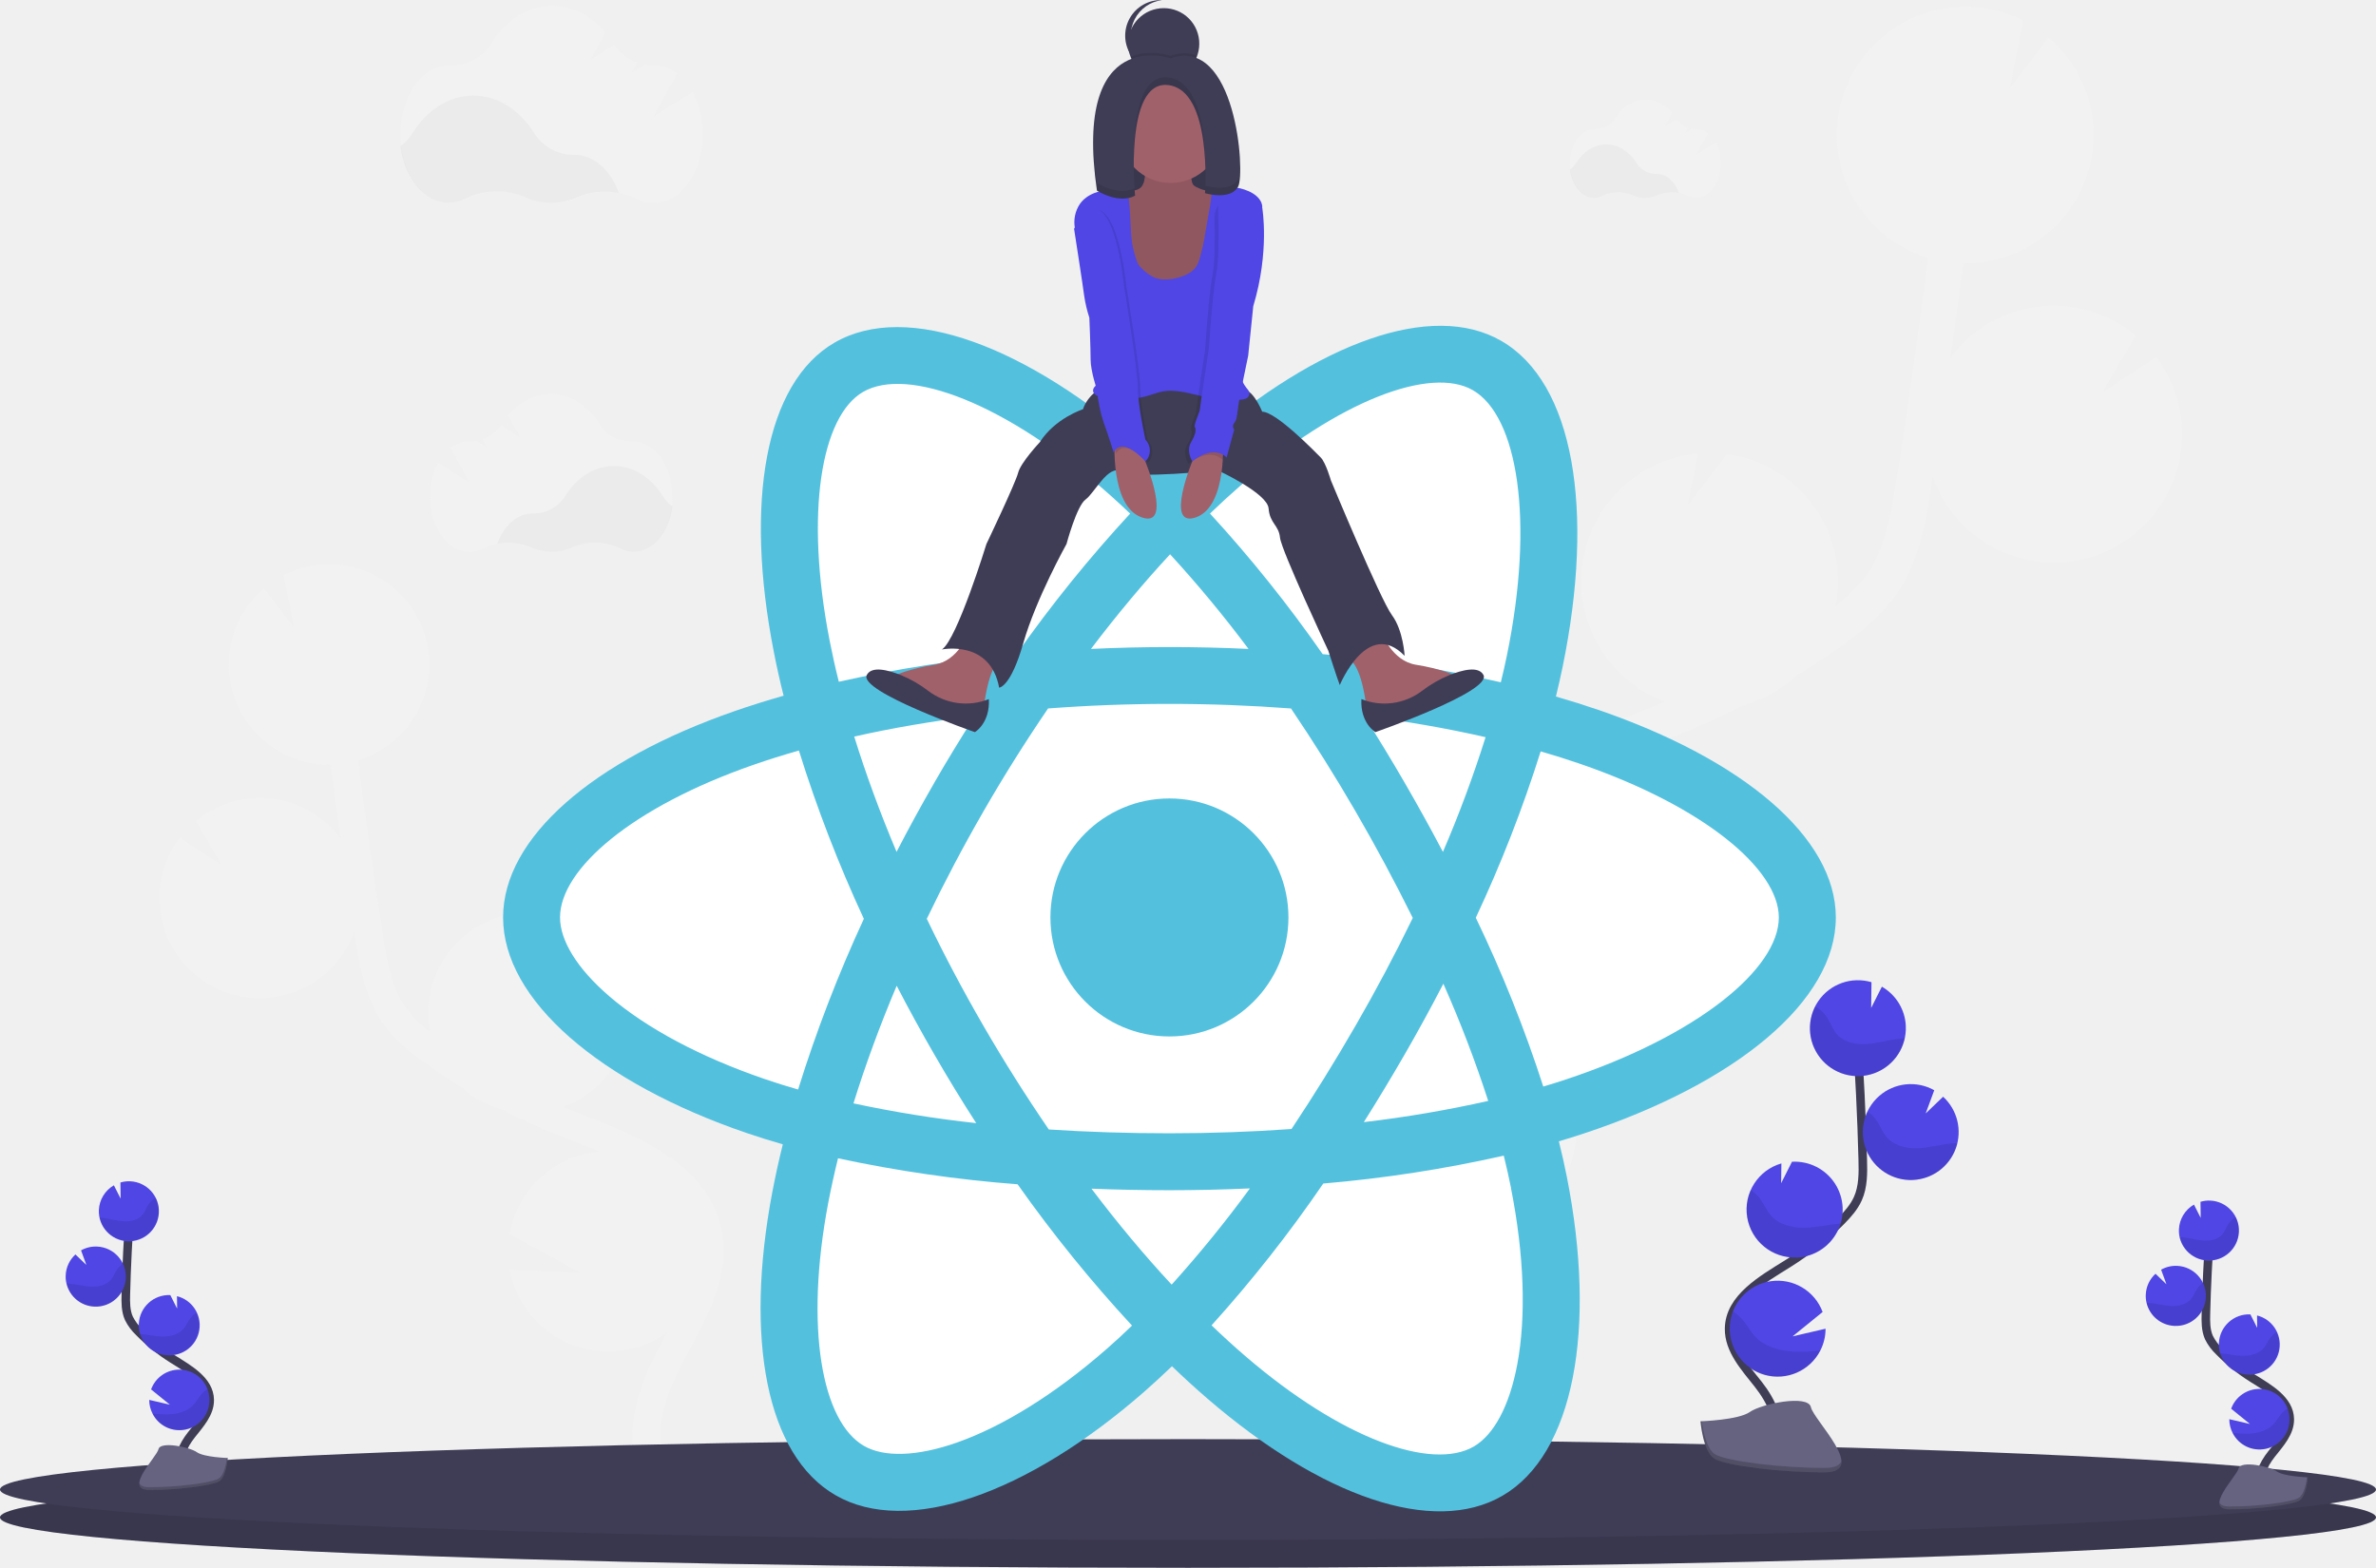
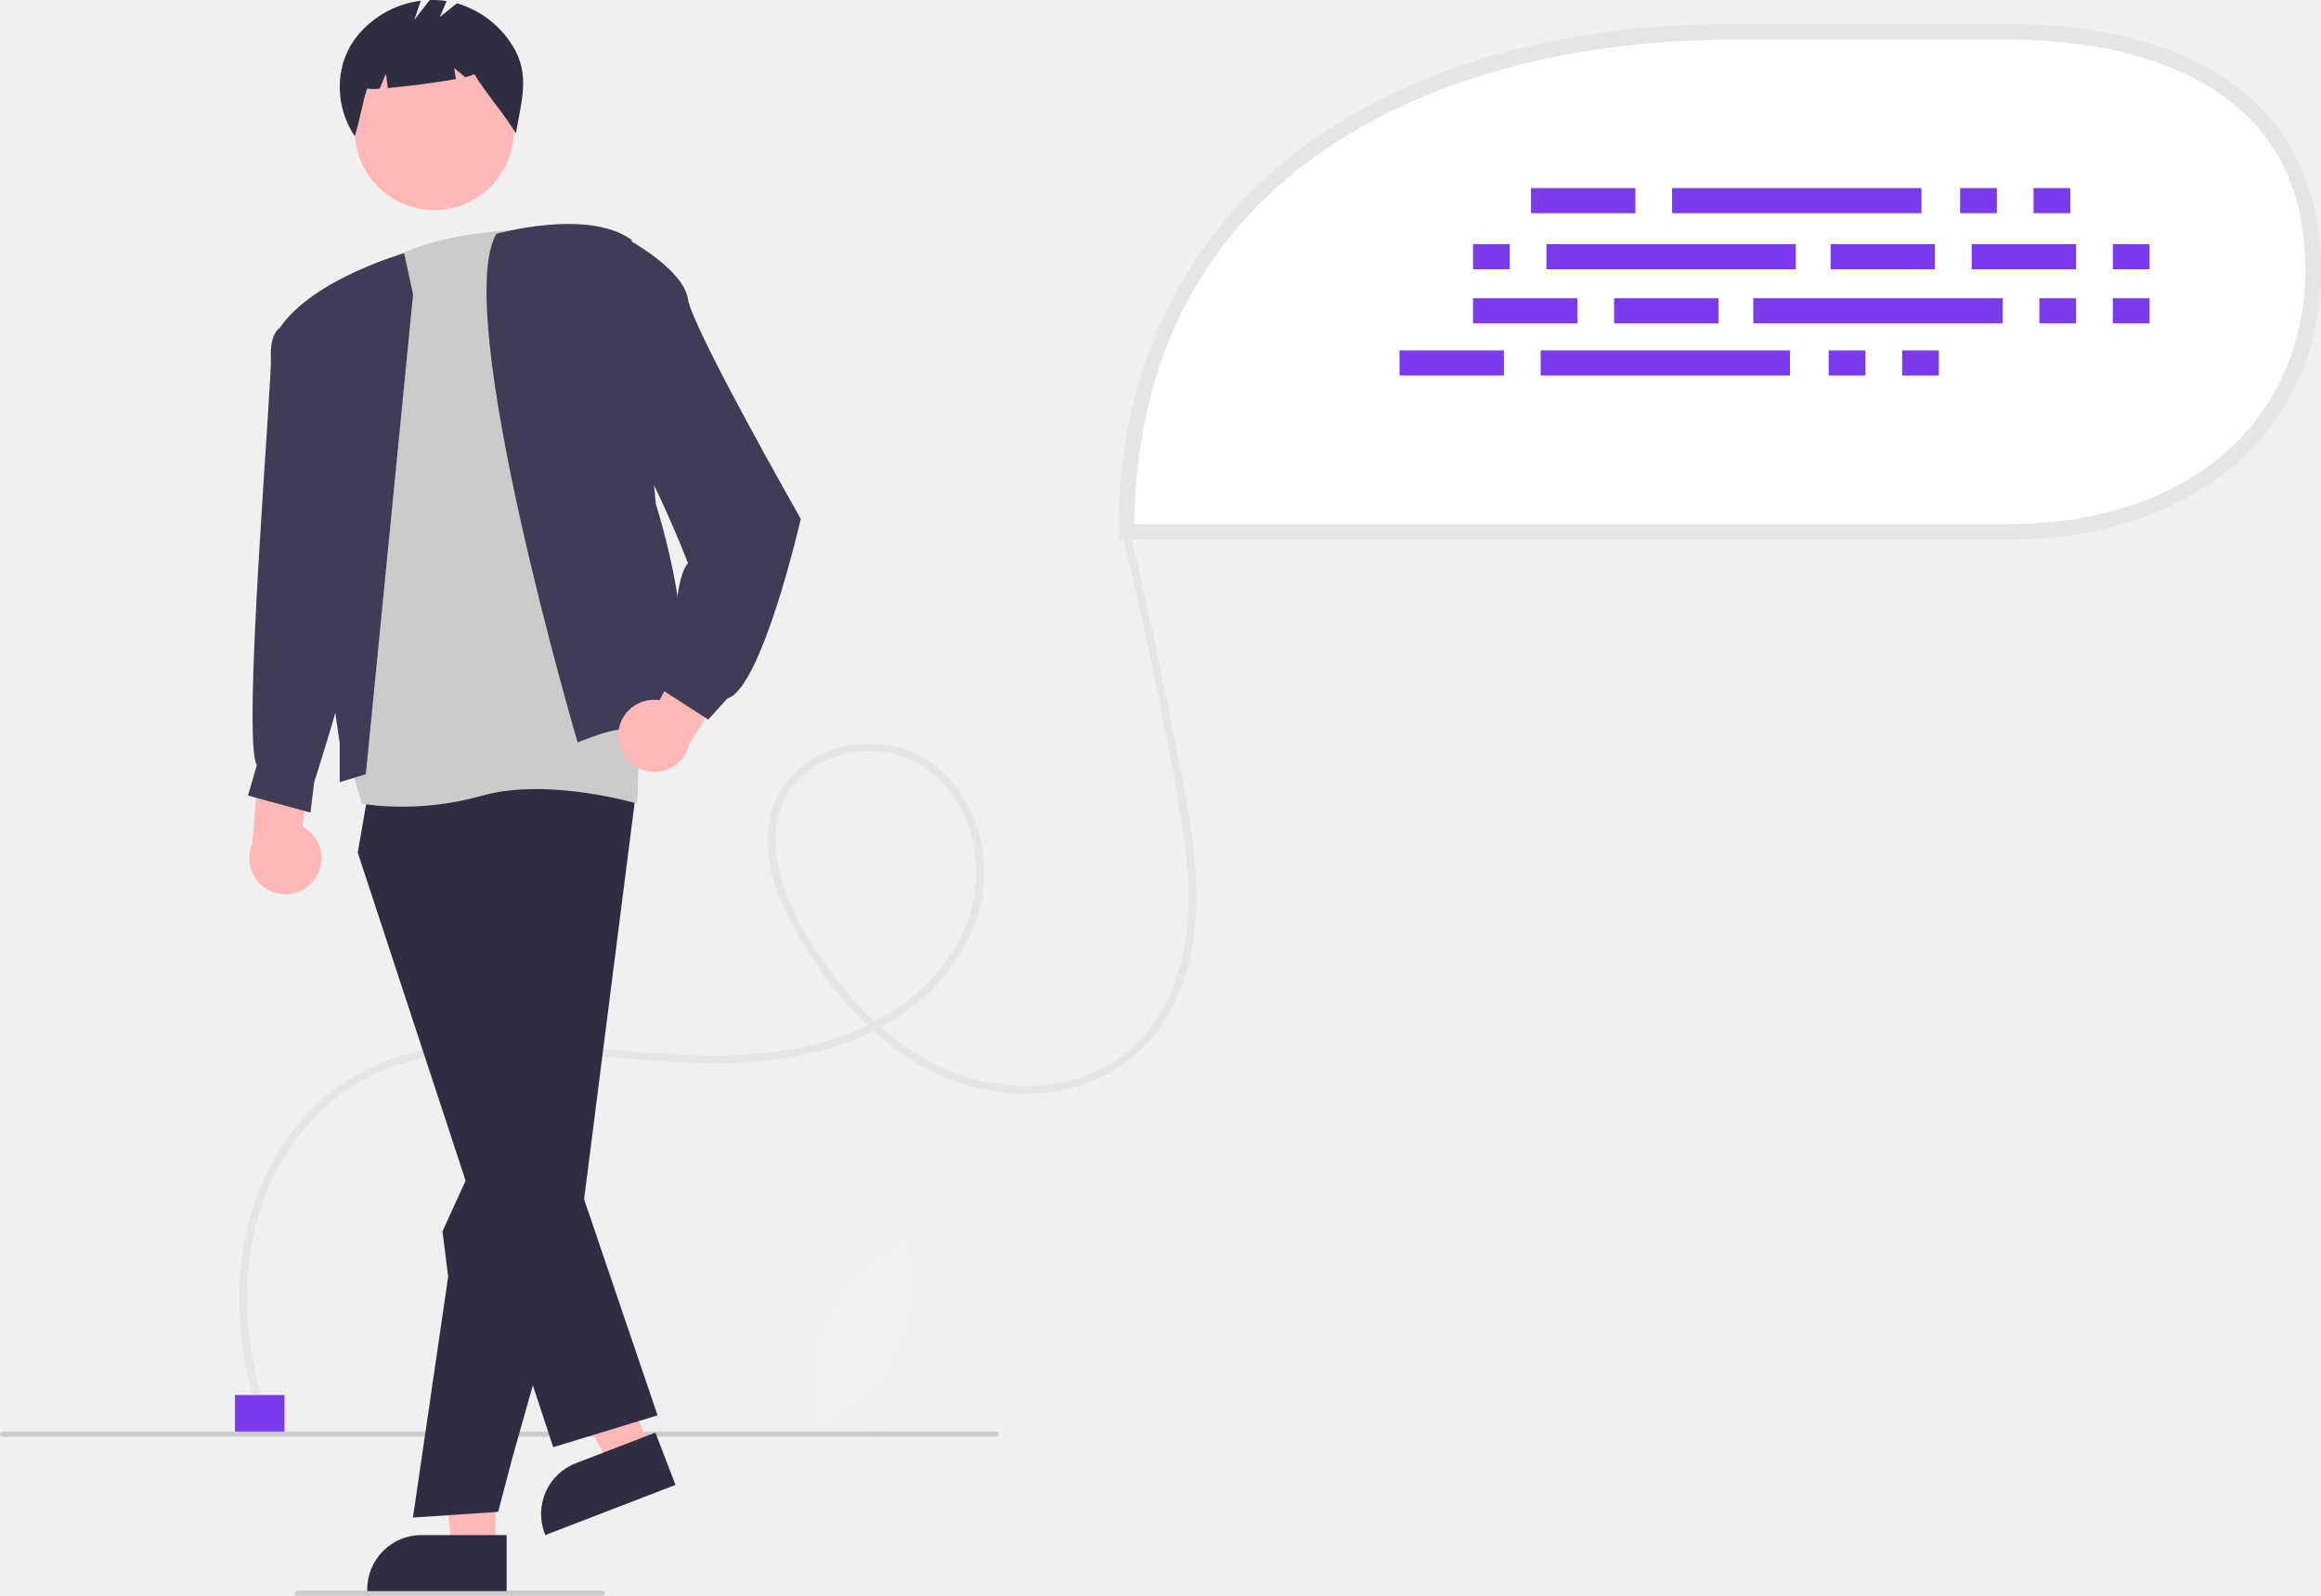
- <svg xmlns="http://www.w3.org/2000/svg" id="a75d69e6-d07c-4db3-9c83-72b2470e5561" data-name="Layer 1" width="1108" height="731.18" viewBox="0 0 1108 731.18">
-   <path d="M813.68,415.2l6.89-2.7c.66-.26,1.31-.54,2-.81a59.85,59.85,0,0,1,15.28-115.77l-4.8,24.2,18.22-23.92.16,0a59.87,59.87,0,0,1,51.16,67.45c-.15,1.13-.39,2.23-.6,3.34,5.61-4.43,10.87-9.32,14.81-15,8-11.54,10.71-25.76,13.47-43.17,5.47-34.48,10.4-69.34,14.84-104.18a59.83,59.83,0,0,1-42-65.36c.25-1.82.6-3.59,1-5.34.1-.44.2-.88.31-1.31.43-1.69.91-3.35,1.47-5,.09-.27.21-.52.3-.78.5-1.37,1-2.72,1.65-4,.22-.5.44-1,.67-1.47.69-1.43,1.42-2.83,2.22-4.19.27-.45.56-.88.83-1.33.62-1,1.27-2,1.94-2.93.36-.5.71-1,1.08-1.49l.27-.39,0,0a59.81,59.81,0,0,1,74.64-17l-6.24,31.49,18-23.64a59.5,59.5,0,0,1,16.32,68.62h.07c-.17.4-.38.78-.55,1.18-.33.74-.67,1.47-1,2.2-.46.93-1,1.84-1.45,2.74-.38.68-.75,1.36-1.16,2-.59,1-1.23,1.9-1.87,2.83-.38.54-.73,1.1-1.12,1.63-1,1.39-2.12,2.72-3.26,4-.4.45-.83.86-1.25,1.3-.81.86-1.62,1.71-2.48,2.52-.53.5-1.09,1-1.64,1.46-.79.7-1.6,1.38-2.43,2-.59.47-1.19.92-1.79,1.36-.87.63-1.75,1.22-2.64,1.81-.6.39-1.2.78-1.81,1.15-1,.61-2.05,1.17-3.1,1.72-.53.27-1,.57-1.59.83-1.58.77-3.2,1.48-4.85,2.11-.31.12-.64.21-.95.32-1.38.5-2.77,1-4.18,1.35-.61.17-1.23.31-1.85.46-1.15.28-2.31.54-3.48.76q-1,.18-2.07.33c-1.15.17-2.31.3-3.48.4-.69.06-1.37.12-2.07.16-1.26.06-2.53.07-3.8.06a2.08,2.08,0,0,0-.25,0q-2.82,22-5.92,44A59.82,59.82,0,0,1,1042,240.88l-15.68,26.58,25.21-16.59a59.68,59.68,0,0,1,11.5,44.16,58.76,58.76,0,0,1-4.5,15.94,59.83,59.83,0,0,1-111.19-4c-.23,1.48-.45,3-.68,4.46-2.44,15.35-5.47,34.46-16.23,50-7.29,10.56-17.33,18.36-27.09,25.22q-9.52,6.7-19.48,12.77a59.85,59.85,0,0,1-24.53,13.74q-16,8.19-32.69,14.81l-6.95,2.72c-6.25,2.44-12.65,4.94-19,7.6,1,.09,2,.17,3,.3a59.9,59.9,0,0,1,50.86,49.05l-42.31,23.11,42.18-1.89A59.16,59.16,0,0,1,843,534.54a59.87,59.87,0,0,1-82.7,11.74l2.1,3.91c1.4,2.58,2.78,5.15,4.12,7.7,18.33,34.74,19.66,64.74,3.75,84.49l-13-10.45c15.49-19.22,3.2-49.77-5.5-66.27-1.32-2.5-2.68-5-4-7.56C736,536.27,722.65,511.53,728,485.2,736,445.5,779.05,428.7,813.68,415.2Z" transform="translate(-46 -84.41)" fill="#f2f2f2" />
-   <path d="M315.6,603.42l-5.38-2.11c-.52-.2-1-.43-1.54-.63a46.75,46.75,0,0,0-11.94-90.42l3.75,18.9-14.22-18.68h-.13a46.76,46.76,0,0,0-40,52.68c.12.89.31,1.74.47,2.61a55.84,55.84,0,0,1-11.56-11.73c-6.23-9-8.37-20.12-10.53-33.71C220.29,493.4,216.45,466.18,213,439a46.72,46.72,0,0,0,32.77-51.05c-.2-1.42-.47-2.8-.79-4.17l-.24-1c-.34-1.32-.71-2.62-1.15-3.88-.07-.21-.16-.41-.24-.61-.39-1.07-.82-2.12-1.28-3.15-.18-.38-.35-.77-.53-1.15-.54-1.11-1.11-2.2-1.73-3.26-.21-.36-.44-.7-.65-1-.49-.78-1-1.55-1.52-2.29-.28-.39-.55-.79-.84-1.17l-.21-.3h0a46.76,46.76,0,0,0-58.29-13.32l4.88,24.6-14.07-18.46a46.48,46.48,0,0,0-12.75,53.59h-.05c.13.31.29.61.43.92.26.58.52,1.15.8,1.72q.54,1.08,1.14,2.13c.29.54.58,1.07.9,1.59.46.75,1,1.48,1.46,2.21.3.42.57.86.88,1.27.8,1.08,1.65,2.12,2.54,3.13.31.35.65.67,1,1,.63.67,1.27,1.33,1.94,2,.41.4.85.77,1.28,1.14q.93.83,1.89,1.59c.46.36.93.71,1.4,1.06.68.49,1.37,1,2.06,1.41.47.31.94.61,1.42.9.79.48,1.6.91,2.42,1.34.42.22.82.45,1.24.66,1.24.6,2.5,1.15,3.79,1.64.24.1.5.16.74.25,1.07.39,2.16.75,3.27,1.06.47.13,1,.24,1.44.35.9.22,1.8.43,2.72.6l1.61.26c.9.13,1.81.23,2.72.31.54.05,1.07.09,1.62.12,1,.05,2,.06,3,.05h.19q2.2,17.22,4.62,34.41a46.71,46.71,0,0,0-67.48-8.14L149.49,488l-19.68-12.95a46.57,46.57,0,0,0-9,34.49A45.8,45.8,0,0,0,124.34,522a46.73,46.73,0,0,0,86.84-3.12c.18,1.15.35,2.32.53,3.48,1.9,12,4.27,26.92,12.67,39.08,5.7,8.24,13.54,14.33,21.16,19.69q7.44,5.24,15.21,10a46.88,46.88,0,0,0,19.16,10.74c8.32,4.26,16.84,8.14,25.54,11.56l5.42,2.13c4.88,1.9,9.88,3.85,14.81,5.93-.78.07-1.57.13-2.36.24A46.77,46.77,0,0,0,283.6,660l33,18-32.94-1.47a46.78,46.78,0,0,0,73.57,29.2c-.55,1-1.09,2-1.64,3.05-1.09,2-2.17,4-3.22,6-14.31,27.13-15.35,50.57-2.92,66l10.13-8.16c-12.1-15-2.5-38.87,4.3-51.76,1-1.95,2.09-3.92,3.16-5.9,9.19-17,19.61-36.37,15.46-56.94C376.29,627.08,342.64,614,315.6,603.42Z" transform="translate(-46 -84.41)" fill="#f2f2f2" />
-   <ellipse cx="554" cy="707.68" rx="554" ry="23.5" fill="#3f3d56" />
-   <ellipse cx="554" cy="707.68" rx="554" ry="23.5" opacity="0.1" />
-   <ellipse cx="554" cy="694.68" rx="554" ry="23.5" fill="#3f3d56" />
-   <path d="M131,770.73c-3-5.51.4-12.26,4.28-17.18s8.61-10,8.51-16.29c-.14-9-9.7-14.31-17.33-19.08a84.78,84.78,0,0,1-15.56-12.51,23,23,0,0,1-4.78-6.4c-1.58-3.52-1.53-7.52-1.43-11.38q.5-19.26,1.9-38.48" transform="translate(-46 -84.41)" fill="none" stroke="#3f3d56" stroke-miterlimit="10" stroke-width="4" />
-   <path d="M92.11,648.7a14,14,0,0,1,7-11.49l3.14,6.21-.09-7.52a13.86,13.86,0,0,1,4.62-.56A14,14,0,1,1,92.11,648.7Z" transform="translate(-46 -84.41)" fill="#4f46e5" />
-   <path d="M117.14,743.7a14,14,0,0,0,26.5-5.76,13.82,13.82,0,0,0-.91-5.69,14,14,0,0,0-26.27.15l8.77,7.13-9.64-2.24A13.89,13.89,0,0,0,117.14,743.7Z" transform="translate(-46 -84.41)" fill="#4f46e5" />
-   <path d="M124.07,716.45a14,14,0,0,0,4.46-27.54l.07,5.79-3.18-6.29h0a14,14,0,0,0-1.31,28.05Z" transform="translate(-46 -84.41)" fill="#4f46e5" />
-   <path d="M90,693.78a14,14,0,0,0,1.32-28,13.88,13.88,0,0,0-7.52,1.78l2.48,6.8-5.11-4.9a14,14,0,0,0-4.53,9.69A13.33,13.33,0,0,0,77,683,14,14,0,0,0,90,693.78Z" transform="translate(-46 -84.41)" fill="#4f46e5" />
-   <path d="M94,652.44c3.24.36,6.39,1.37,9.64,1.57s6.82-.58,8.88-3.1c1.11-1.37,1.66-3.09,2.59-4.57a10.08,10.08,0,0,1,3.54-3.33,14,14,0,1,1-26.24,9.32C92.94,652.35,93.47,652.39,94,652.44Z" transform="translate(-46 -84.41)" opacity="0.1" />
-   <path d="M90,693.78a14,14,0,0,0,13.35-20,10.4,10.4,0,0,0-2.82,2.83c-1,1.51-1.61,3.25-2.78,4.64-2.19,2.57-5.92,3.41-9.31,3.25s-6.66-1.11-10-1.42c-.47,0-.94-.08-1.41-.09A14,14,0,0,0,90,693.78Z" transform="translate(-46 -84.41)" opacity="0.1" />
-   <path d="M124.07,716.45a14,14,0,0,0,13.47-19.76,11.36,11.36,0,0,0-3,2.85c-1.09,1.54-1.77,3.31-3,4.73-2.36,2.64-6.34,3.57-9.93,3.48s-6.82-.93-10.28-1.19A14,14,0,0,0,124.07,716.45Z" transform="translate(-46 -84.41)" opacity="0.1" />
-   <path d="M117.14,743.7a14,14,0,0,0,26.5-5.76,13.82,13.82,0,0,0-.91-5.69,14,14,0,0,0-3.08,2.74c-1.34,1.63-2.21,3.47-3.76,5-2.87,2.82-7.5,4-11.62,4.09A62.35,62.35,0,0,1,117.14,743.7Z" transform="translate(-46 -84.41)" opacity="0.1" />
-   <path d="M152.19,764.39s-11.08-.34-14.41-2.72-17-5.22-17.87-1.4-16.65,19-4.14,19.06,29.06-2,32.39-4S152.19,764.39,152.19,764.39Z" transform="translate(-46 -84.41)" fill="#656380" />
-   <path d="M115.54,778c12.51.1,29.06-2,32.4-4,2.53-1.54,3.54-7.09,3.88-9.65l.37,0s-.7,8.93-4,11-19.89,4.08-32.39,4c-3.61,0-4.86-1.31-4.79-3.22C111.48,777.26,112.86,778,115.54,778Z" transform="translate(-46 -84.41)" opacity="0.2" />
-   <path d="M1101,779.73c-3-5.51.4-12.26,4.28-17.18s8.61-10,8.51-16.29c-.14-9-9.7-14.31-17.33-19.08a84.78,84.78,0,0,1-15.56-12.51,23,23,0,0,1-4.78-6.4c-1.58-3.52-1.53-7.52-1.43-11.38q.49-19.26,1.9-38.48" transform="translate(-46 -84.41)" fill="none" stroke="#3f3d56" stroke-miterlimit="10" stroke-width="4" />
-   <path d="M1062.11,657.7a14,14,0,0,1,7-11.49l3.14,6.21-.09-7.52a13.86,13.86,0,0,1,4.62-.56,14,14,0,1,1-14.68,13.36Z" transform="translate(-46 -84.41)" fill="#4f46e5" />
-   <path d="M1087.14,752.7a14,14,0,0,0,26.5-5.76,13.82,13.82,0,0,0-.91-5.69,14,14,0,0,0-26.27.15l8.77,7.13-9.64-2.24A13.89,13.89,0,0,0,1087.14,752.7Z" transform="translate(-46 -84.41)" fill="#4f46e5" />
-   <path d="M1094.07,725.45a14,14,0,0,0,4.46-27.54l.07,5.79-3.18-6.29h0a14,14,0,0,0-1.31,28.05Z" transform="translate(-46 -84.41)" fill="#4f46e5" />
-   <path d="M1060,702.78a14,14,0,0,0,1.32-28,13.88,13.88,0,0,0-7.52,1.78l2.48,6.8-5.11-4.9a14,14,0,0,0-4.53,9.69A13.33,13.33,0,0,0,1047,692,14,14,0,0,0,1060,702.78Z" transform="translate(-46 -84.41)" fill="#4f46e5" />
-   <path d="M1064,661.44c3.24.36,6.39,1.37,9.64,1.57s6.82-.58,8.88-3.1c1.11-1.37,1.66-3.09,2.59-4.57a10.08,10.08,0,0,1,3.54-3.33,14,14,0,1,1-26.24,9.32C1062.94,661.35,1063.47,661.39,1064,661.44Z" transform="translate(-46 -84.41)" opacity="0.1" />
-   <path d="M1060,702.78a14,14,0,0,0,13.35-20,10.4,10.4,0,0,0-2.82,2.83c-1,1.51-1.61,3.25-2.78,4.64-2.19,2.57-5.92,3.41-9.31,3.25s-6.66-1.11-10-1.42c-.47,0-.94-.08-1.41-.09A14,14,0,0,0,1060,702.78Z" transform="translate(-46 -84.41)" opacity="0.1" />
-   <path d="M1094.07,725.45a14,14,0,0,0,13.47-19.76,11.36,11.36,0,0,0-3,2.85c-1.09,1.54-1.77,3.31-3,4.73-2.36,2.64-6.34,3.57-9.93,3.48s-6.82-.93-10.28-1.19A14,14,0,0,0,1094.07,725.45Z" transform="translate(-46 -84.41)" opacity="0.1" />
-   <path d="M1087.14,752.7a14,14,0,0,0,26.5-5.76,13.82,13.82,0,0,0-.91-5.69,14,14,0,0,0-3.08,2.74c-1.34,1.63-2.21,3.47-3.76,5-2.87,2.82-7.5,4-11.62,4.09A62.35,62.35,0,0,1,1087.14,752.7Z" transform="translate(-46 -84.41)" opacity="0.1" />
-   <path d="M1122.19,773.39s-11.08-.34-14.41-2.72-17-5.22-17.87-1.4-16.65,19-4.14,19.06,29.06-2,32.39-4S1122.19,773.39,1122.19,773.39Z" transform="translate(-46 -84.41)" fill="#656380" />
-   <path d="M1085.54,787c12.51.1,29.06-2,32.4-4,2.53-1.54,3.54-7.09,3.88-9.65l.37,0s-.7,8.93-4,11-19.89,4.08-32.39,4c-3.61,0-4.86-1.31-4.79-3.22C1081.48,786.26,1082.86,787,1085.54,787Z" transform="translate(-46 -84.41)" opacity="0.2" />
-   <path d="M791.57,415.56q-9.92-3.4-20-6.3,1.66-6.79,3.09-13.65c15.14-73.51,5.24-132.73-28.57-152.22-32.42-18.7-85.44.8-139,47.39q-7.92,6.92-15.47,14.2-5.07-4.85-10.3-9.51C525.21,245.64,469,224.65,435.18,244.2c-32.39,18.75-42,74.42-28.35,144.09q2,10.35,4.59,20.58c-7.95,2.26-15.64,4.67-23,7.24C322.63,439,280.61,475,280.61,512.29c0,38.51,45.11,77.14,113.64,100.56q8.34,2.83,16.8,5.26-2.74,11-4.88,22.18c-13,68.46-2.84,122.82,29.46,141.45C469,801,525,781.2,579.52,733.54c4.31-3.77,8.63-7.77,13-11.95q8.18,7.89,16.79,15.32c52.82,45.45,105,63.81,137.26,45.12,33.33-19.29,44.16-77.69,30.1-148.73q-1.6-8.14-3.73-16.61,5.91-1.74,11.56-3.61c71.24-23.6,117.6-61.76,117.6-100.79,0-37.43-43.38-73.62-110.5-96.73Z" transform="translate(-46 -84.41)" fill="#53c1de" />
-   <path d="M776.12,587.88c-3.4,1.13-6.88,2.21-10.44,3.27a621.6,621.6,0,0,0-31.47-78.73,623.06,623.06,0,0,0,30.25-77.58c6.35,1.84,12.53,3.78,18.47,5.83,57.51,19.79,92.59,49.06,92.59,71.62,0,24-37.89,55.21-99.4,75.59ZM750.6,638.46c6.22,31.41,7.1,59.81,3,82-3.7,19.95-11.14,33.25-20.34,38.58-19.59,11.33-61.47-3.4-106.64-42.27q-7.77-6.69-15.63-14.25a624.23,624.23,0,0,0,52.09-66.14,620.2,620.2,0,0,0,84.17-13q1.9,7.68,3.37,15ZM492.48,757.1c-19.14,6.76-34.38,6.95-43.59,1.64-19.6-11.31-27.75-55-16.63-113.5q2-10.37,4.53-20.63a625.79,625.79,0,0,0,83.75,12.13,645.09,645.09,0,0,0,53.35,65.9q-5.79,5.61-11.84,10.91c-24.11,21.08-48.28,36-69.57,43.55ZM402.84,587.73c-30.31-10.36-55.33-23.82-72.49-38.5-15.41-13.2-23.19-26.31-23.19-36.94,0-22.63,33.74-51.5,90-71.11q10.6-3.69,21.39-6.73a637.08,637.08,0,0,0,30.29,78.48,646.29,646.29,0,0,0-30.66,79.6Q410.44,590.32,402.84,587.73Zm30.05-204.54c-11.68-59.69-3.93-104.72,15.59-116,20.79-12,66.76,5.12,115.22,48.15,3.1,2.75,6.21,5.63,9.32,8.6a635.89,635.89,0,0,0-52.93,65.52,648.42,648.42,0,0,0-82.93,12.89q-2.39-9.52-4.27-19.15ZM701,449.38q-9.11-15.74-18.89-31.08c19.83,2.51,38.82,5.83,56.66,9.91a565.54,565.54,0,0,1-19.89,53.51q-8.61-16.35-17.88-32.34ZM591.64,342.91a569.3,569.3,0,0,1,36.57,44.14q-36.71-1.73-73.45,0c12.07-15.92,24.44-30.72,36.88-44.13Zm-110,106.65q-9.15,15.87-17.55,32.14c-7.73-18.33-14.34-36.36-19.74-53.77,17.73-4,36.64-7.21,56.34-9.68Q490.77,433.69,481.62,449.56Zm19.61,158.65A564.64,564.64,0,0,1,444,599c5.49-17.71,12.25-36.13,20.15-54.86q8.43,16.29,17.61,32.16Q491.1,592.49,501.23,608.21Zm91.14,75.33C579.79,670,567.24,655,555,638.79q17.85.71,36.36.71,19,0,37.51-.84A563.94,563.94,0,0,1,592.37,683.54ZM719.08,543.19A562.82,562.82,0,0,1,740,597.85a561.35,561.35,0,0,1-58,9.89q9.85-15.63,19.08-31.63,9.38-16.26,18-32.92Zm-41,19.66q-14.12,24.52-29.81,48.1c-18.44,1.32-37.49,2-56.91,2s-38.15-.6-56.27-1.78Q519,587.67,504.7,563t-26.51-50.08q12.27-25.53,26.43-50.1h0q14.14-24.56,30.13-48c18.49-1.4,37.43-2.13,56.59-2.13s38.22.74,56.69,2.14q15.81,23.37,30,47.81t26.79,49.87q-12.45,25.62-26.71,50.3Zm54.77-296.46c20.81,12,28.9,60.4,15.83,123.87q-1.29,6.19-2.8,12.35a635.74,635.74,0,0,0-83.09-13.13,625.16,625.16,0,0,0-52.53-65.56q7-6.74,14.29-13.11c45.88-39.93,88.76-55.69,108.3-44.42Z" transform="translate(-46 -84.41)" fill="#fff" />
-   <path d="M591.34,456.79a55.5,55.5,0,1,1-55.5,55.5,55.49,55.49,0,0,1,55.5-55.5" transform="translate(-46 -84.41)" fill="#53c1de" />
-   <path d="M605.26,104.81a16.6,16.6,0,1,1-16.6-16.6A16.52,16.52,0,0,1,605.26,104.81Z" transform="translate(-46 -84.41)" fill="#3f3d56" />
-   <path d="M575.4,109a16.62,16.62,0,0,1,12.49-24.54,16.6,16.6,0,1,0,1.41,33.07A16.6,16.6,0,0,1,575.4,109Z" transform="translate(-46 -84.41)" fill="#3f3d56" />
-   <rect x="521.91" y="43.52" width="44.47" height="69.37" fill="#3f3d56" />
-   <rect x="521.91" y="43.52" width="44.47" height="69.37" opacity="0.1" />
-   <path d="M497.66,379.61s-4.75,13.05-16,14.83-17.79,4.74-17.79,4.74l26.68,17.19,14.23-1.78s1.78-18.38,7.71-22.53S497.66,379.61,497.66,379.61Z" transform="translate(-46 -84.41)" fill="#a0616a" />
-   <path d="M690.34,379.61s4.75,13.05,16,14.83,17.79,4.74,17.79,4.74l-26.68,17.19-14.23-1.78s-1.78-18.38-7.71-22.53S690.34,379.61,690.34,379.61Z" transform="translate(-46 -84.41)" fill="#a0616a" />
-   <path d="M560.5,264.59s-7.11,3.56-9.48,10.68c0,0-13,4.15-20.16,15.41,0,0-8.9,9.49-10.08,14.23S506,338.11,506,338.11s-13.64,44.47-20.75,49.21c0,0,22.53-4.74,26.68,17.79,0,0,5.33,0,11.26-20.75s20.16-46.25,20.16-46.25,4.74-17.78,8.89-20.75,10.67-16.6,16.6-13,45.06-.6,45.06-.6S637,314.4,637.58,321.51s4.74,7.71,5.33,13.64,22.53,52.76,22.53,52.76,4.15,13,5.34,16c0,0,13-31.42,30.24-13.63,0,0-.6-11.86-5.93-19s-28.46-62.84-28.46-62.84-2.37-8.3-4.74-10.67-20.76-21.35-27.28-21.35c0,0-3.55-8.89-7.7-10.08Z" transform="translate(-46 -84.41)" fill="#3f3d56" />
-   <path d="M507.14,410.44a28.89,28.89,0,0,1-28.22-3.79,56.37,56.37,0,0,0-12.59-7.3c-6.29-2.54-13.81-4.42-16.1-.17-4.15,7.71,50.39,26.68,50.39,26.68S507.74,421.71,507.14,410.44Z" transform="translate(-46 -84.41)" fill="#3f3d56" />
-   <path d="M680.86,410.44a28.89,28.89,0,0,0,28.22-3.79,56.37,56.37,0,0,1,12.59-7.3c6.29-2.54,13.81-4.42,16.1-.17,4.15,7.71-50.39,26.68-50.39,26.68S680.26,421.71,680.86,410.44Z" transform="translate(-46 -84.41)" fill="#3f3d56" />
-   <path d="M579.88,167.08c-.22,2.06-.9,4.29-2.66,5.38-1.44.9-3.26.83-4.92,1.17a11.46,11.46,0,0,0-7.82,6.77,17.51,17.51,0,0,0-.75,10.55,39.22,39.22,0,0,0,1.52,5.06c1.74,4.92,3.84,9.8,7.09,13.89a59,59,0,0,0,9.3,8.77c2.11,1.72,4.29,3.47,6.89,4.28a21.75,21.75,0,0,0,5.4.72c2.25.1,4.65.17,6.6-.95,3-1.73,3.89-5.55,5.52-8.62,1.38-2.6,3.44-4.81,4.73-7.46a29.49,29.49,0,0,0,2-6.52l2.77-12.3c1-4.47,1.92-9.51-.59-13.34a2.28,2.28,0,0,0-.74-.77,2.79,2.79,0,0,0-1.52-.15,16.44,16.44,0,0,1-9.15-2.09,3.93,3.93,0,0,1-1.15-.9,4.72,4.72,0,0,1-.7-2.12,22.2,22.2,0,0,0-1.28-4.45,3,3,0,0,0-.87-1.34,3.15,3.15,0,0,0-1.41-.47,114.47,114.47,0,0,0-12.93-1.35c-1.42-.07-3.56-.64-4.54.62S580,165.58,579.88,167.08Z" transform="translate(-46 -84.41)" fill="#a0616a" />
-   <path d="M579.88,167.08c-.22,2.06-.9,4.29-2.66,5.38-1.44.9-3.26.83-4.92,1.17a11.46,11.46,0,0,0-7.82,6.77,17.51,17.51,0,0,0-.75,10.55,39.22,39.22,0,0,0,1.52,5.06c1.74,4.92,3.84,9.8,7.09,13.89a59,59,0,0,0,9.3,8.77c2.11,1.72,4.29,3.47,6.89,4.28a21.75,21.75,0,0,0,5.4.72c2.25.1,4.65.17,6.6-.95,3-1.73,3.89-5.55,5.52-8.62,1.38-2.6,3.44-4.81,4.73-7.46a29.49,29.49,0,0,0,2-6.52l2.77-12.3c1-4.47,1.92-9.51-.59-13.34a2.28,2.28,0,0,0-.74-.77,2.79,2.79,0,0,0-1.52-.15,16.44,16.44,0,0,1-9.15-2.09,3.93,3.93,0,0,1-1.15-.9,4.72,4.72,0,0,1-.7-2.12,22.2,22.2,0,0,0-1.28-4.45,3,3,0,0,0-.87-1.34,3.15,3.15,0,0,0-1.41-.47,114.47,114.47,0,0,0-12.93-1.35c-1.42-.07-3.56-.64-4.54.62S580,165.58,579.88,167.08Z" transform="translate(-46 -84.41)" opacity="0.1" />
-   <path d="M571.85,174.15a26.93,26.93,0,0,0-7.13-1.12c-5.72-.14-11.84,1.83-15.14,6.5A15.34,15.34,0,0,0,547.29,191a23.57,23.57,0,0,0,5.2,10.66,32,32,0,0,1,4,5.24c1.58,3,1.63,6.59,2.06,10,1,8.12,4.46,15.75,5.83,23.82s.19,17.42-6.18,22.55c-1.07.86-2.37,1.77-2.46,3.14-.14,2.19,2.71,3.12,4.9,3.33,6.55.62,13.27,1.23,19.63-.46,2.63-.7,5.17-1.79,7.85-2.29,6.8-1.27,13.64,1.34,20.45,2.59a90.61,90.61,0,0,0,14.91,1.21,7.94,7.94,0,0,0,3.43-.45,2.75,2.75,0,0,0,1.74-2.74,4.76,4.76,0,0,0-1.18-2c-3.44-4.25-4.49-9.9-5.43-15.29l-3.15-18.11c-1.69-9.68-3.26-20.2,1.32-28.89,3.29-6.25,9.36-10.65,12.83-16.8a9.84,9.84,0,0,0,1.55-6.28c-.52-3.09-3.31-5.3-6.17-6.59A23.21,23.21,0,0,0,611,173c.1,4.33-1,8.71-1.71,13l-1.21,7a88.83,88.83,0,0,1-2.71,12.2,12.85,12.85,0,0,1-2.17,4.42,11.43,11.43,0,0,1-3.83,2.79,22.83,22.83,0,0,1-10.14,2.32,13.54,13.54,0,0,1-4.48-.69,19,19,0,0,1-6.17-4.34,10.11,10.11,0,0,1-1.63-1.77,9.93,9.93,0,0,1-1.11-2.67,55.42,55.42,0,0,1-1.91-7.48c-.3-1.94-.4-3.91-.54-5.87C573,186.12,573,179.72,571.85,174.15Z" transform="translate(-46 -84.41)" fill="#4f46e5" />
-   <path d="M565.84,288.9s-2.37,31.43,12.45,36.76,1.78-26.09,1.78-26.09l-4.75-9.48Z" transform="translate(-46 -84.41)" fill="#a0616a" />
-   <path d="M616.23,288.9s2.37,31.43-12.45,36.76S602,299.57,602,299.57l4.75-9.48Z" transform="translate(-46 -84.41)" fill="#a0616a" />
-   <path d="M552.79,184l-4.74,7.71s4.15,26.68,4.74,31.42a62.2,62.2,0,0,0,2.38,10.08s.59,14.23.59,19.57,3,14.23,3,14.23a64.82,64.82,0,0,0,3,14.82c2.37,6.52,4.74,14.23,4.74,14.23s3-8.3,14.82,4.15a7.18,7.18,0,0,0,0-10.08s-3.55-16-3.55-24.31-6.53-48-6.53-48S567,172.7,552.79,184Z" transform="translate(-46 -84.41)" opacity="0.1" />
-   <path d="M551.61,183.37l-4.74,7.71s4.15,26.68,4.74,31.42A61.84,61.84,0,0,0,554,232.58s.59,14.23.59,19.56,3,14.23,3,14.23a64.53,64.53,0,0,0,3,14.82c2.37,6.53,4.75,14.23,4.75,14.23s3-8.3,14.82,4.15a7.18,7.18,0,0,0,0-10.07s-3.56-16-3.56-24.31-6.52-48-6.52-48S565.84,172.1,551.61,183.37Z" transform="translate(-46 -84.41)" fill="#4f46e5" />
-   <path d="M629.87,179.22l3,3.53s3.49,20.18-4.22,45.68l-2.37,23.12s-4.15,19.57-4.74,24.31-.59,5.33-1.78,7.11a2.29,2.29,0,0,0,0,3l-3.56,13s-5.33-6.52-16,1.78c0,0-3-4.74-.6-8.89s2.37-5.93,1.78-7.12,2.37-7.11,2.37-8.3S607.93,248,607.93,248s1.78-26.68,3.56-35.57c1.09-5.47,1.07-17.66.88-26.24-.19-8.94,10.63-13.78,17-7.5C629.52,178.85,629.7,179,629.87,179.22Z" transform="translate(-46 -84.41)" opacity="0.1" />
-   <path d="M631.65,178l3,3.53s3.49,20.19-4.22,45.68l-2.37,23.12s-4.15,19.57-4.74,24.31-.6,5.34-1.78,7.12a2.28,2.28,0,0,0,0,3L618,297.8s-5.33-6.53-16,1.77c0,0-3-4.74-.59-8.89s2.37-5.93,1.78-7.11,2.37-7.12,2.37-8.3,4.15-28.46,4.15-28.46,1.78-26.68,3.56-35.58.59-35.57.59-35.57S623.35,169.14,631.65,178Z" transform="translate(-46 -84.41)" fill="#4f46e5" />
-   <circle cx="545.92" cy="61.61" r="23.72" fill="#a0616a" />
-   <path d="M604.29,110.41a16.6,16.6,0,0,1-31.09.44c9.26-3.73,18.72-.41,18.72-.41C596.65,108.78,600.75,108.93,604.29,110.41Z" transform="translate(-46 -84.41)" opacity="0.1" />
-   <path d="M591.92,111.63s-45.65-16-34.38,61.66c0,0,10.08,6.52,17.78,2.37,0,0-5.33-53.95,15.42-51.58s17.19,50.4,17.19,50.4,11.86,3.55,15.42-3S622.16,101,591.92,111.63Z" transform="translate(-46 -84.41)" fill="#3f3d56" />
-   <path d="M590.74,120.52c-14.24-1.62-16.2,23.27-16,39.05.17-15.69,2.81-37,16-35.49,14.81,1.69,17.24,26.66,17.41,40.8C608.32,151.9,606.9,122.37,590.74,120.52Z" transform="translate(-46 -84.41)" opacity="0.1" />
-   <path d="M557.54,169.73a159.38,159.38,0,0,1-1.77-20.53,152.12,152.12,0,0,0,1.77,24.09s10.08,6.52,17.78,2.37c0,0-.12-1.28-.26-3.43C567.39,176.1,557.54,169.73,557.54,169.73Z" transform="translate(-46 -84.41)" opacity="0.1" />
-   <path d="M623.35,168c-3.32,6.08-13.83,3.41-15.25,3-.07,2.2-.17,3.52-.17,3.52s11.86,3.55,15.42-3c.73-1.34,1.11-5.13,1-10.2C624.25,164.57,623.9,167,623.35,168Z" transform="translate(-46 -84.41)" opacity="0.1" />
-   <path d="M872.73,757.37c4.74-8.78-.64-19.54-6.82-27.37s-13.73-16-13.57-26c.23-14.35,15.45-22.81,27.62-30.42a134.77,134.77,0,0,0,24.79-19.93c3-3.05,5.87-6.31,7.62-10.21,2.52-5.6,2.45-12,2.29-18.12q-.79-30.71-3-61.34" transform="translate(-46 -84.41)" fill="none" stroke="#3f3d56" stroke-miterlimit="10" stroke-width="4" />
-   <path d="M934.74,562.9a22.31,22.31,0,0,0-11.16-18.32l-5,9.9.15-12a22.37,22.37,0,1,0,16,20.41Z" transform="translate(-46 -84.41)" fill="#4f46e5" />
-   <path d="M894.86,714.29a22.36,22.36,0,1,1,1.08-18l-14,11.37,15.37-3.57A22.25,22.25,0,0,1,894.86,714.29Z" transform="translate(-46 -84.41)" fill="#4f46e5" />
-   <path d="M883.81,670.86A22.37,22.37,0,0,1,876.72,627l-.12,9.22,5.06-10h.06a22.37,22.37,0,1,1,2.09,44.69Z" transform="translate(-46 -84.41)" fill="#4f46e5" />
-   <path d="M938.11,634.73A22.37,22.37,0,1,1,948,592.87l-4,10.83,8.13-7.8a22.37,22.37,0,0,1-14.07,38.83Z" transform="translate(-46 -84.41)" fill="#4f46e5" />
-   <path d="M931.74,568.86c-5.17.57-10.19,2.18-15.37,2.5s-10.87-.92-14.14-5c-1.77-2.17-2.65-4.91-4.14-7.28a16,16,0,0,0-5.63-5.3,22.37,22.37,0,1,0,41.81,14.84C933.42,568.71,932.58,568.77,931.74,568.86Z" transform="translate(-46 -84.41)" opacity="0.1" />
-   <path d="M938.11,634.73a22.39,22.39,0,0,1-21.28-31.91,16.37,16.37,0,0,1,4.5,4.51c1.59,2.4,2.56,5.18,4.43,7.39,3.48,4.09,9.44,5.43,14.84,5.19s10.6-1.78,16-2.28c.75-.06,1.5-.11,2.26-.13A22.37,22.37,0,0,1,938.11,634.73Z" transform="translate(-46 -84.41)" opacity="0.1" />
-   <path d="M883.81,670.86a22.37,22.37,0,0,1-21.46-31.49,17.83,17.83,0,0,1,4.73,4.55c1.74,2.45,2.82,5.27,4.86,7.54,3.77,4.2,10.11,5.68,15.83,5.54,5.54-.12,10.87-1.48,16.38-1.9A22.36,22.36,0,0,1,883.81,670.86Z" transform="translate(-46 -84.41)" opacity="0.1" />
-   <path d="M894.86,714.29A22.37,22.37,0,0,1,854.08,696a22.27,22.27,0,0,1,4.91,4.38c2.13,2.59,3.53,5.53,6,7.94,4.57,4.49,11.95,6.34,18.52,6.51A97.1,97.1,0,0,0,894.86,714.29Z" transform="translate(-46 -84.41)" opacity="0.1" />
-   <path d="M839,747.26s17.65-.54,23-4.33,27.16-8.31,28.48-2.24,26.53,30.22,6.6,30.38-46.31-3.1-51.62-6.34S839,747.26,839,747.26Z" transform="translate(-46 -84.41)" fill="#656380" />
-   <path d="M897.4,769c-19.93.16-46.31-3.11-51.62-6.34-4-2.47-5.65-11.3-6.19-15.38l-.59,0s1.12,14.24,6.43,17.47,31.69,6.5,51.62,6.34c5.75,0,7.74-2.09,7.63-5.12C903.88,767.78,901.69,768.92,897.4,769Z" transform="translate(-46 -84.41)" opacity="0.2" />
-   <path d="M369,127.27l-18.25,11.57,11.08-20.15a18,18,0,0,0-11-3.94h-.3a21.58,21.58,0,0,1-3.78-.28l-6.19,3.92,2.65-4.82a22.06,22.06,0,0,1-10.82-8.21l-11.07,7,7-12.72c-6.48-7.77-15.2-12.54-24.81-12.54-11.51,0-21.76,6.85-28.38,17.52a21.24,21.24,0,0,1-18.76,10.12l-.62,0c-12.71,0-23,14.41-23,32.19s10.3,32.18,23,32.18a17.2,17.2,0,0,0,8-2c8.29-4.31,19.17-4.39,27.85-.54a29,29,0,0,0,23.68.05c8.62-3.77,19.37-3.69,27.61.54a17.23,17.23,0,0,0,7.93,2c12.71,0,23-14.41,23-32.18A40.86,40.86,0,0,0,369,127.27Z" transform="translate(-46 -84.41)" fill="#f2f2f2" />
-   <path d="M334.59,174.36a34,34,0,0,0-19.72,2.14,29,29,0,0,1-23.67-.05c-8.69-3.85-19.57-3.77-27.86.54a17.2,17.2,0,0,1-8,2c-11.29,0-20.68-11.38-22.64-26.38a21.58,21.58,0,0,0,5.64-6.08C245,135.87,255.21,129,266.72,129s21.64,6.77,28.26,17.32a21.79,21.79,0,0,0,18.76,10.31H314C323,156.64,330.8,163.85,334.59,174.36Z" transform="translate(-46 -84.41)" opacity="0.03" />
-   <path d="M846.07,150.83,837,156.6l5.53-10a9,9,0,0,0-5.51-2h-.14a10.79,10.79,0,0,1-1.89-.14l-3.09,2L833.2,144a11,11,0,0,1-5.4-4.09l-5.52,3.5,3.49-6.34a16.17,16.17,0,0,0-12.37-6.26c-5.75,0-10.86,3.42-14.16,8.74a10.57,10.57,0,0,1-9.36,5h-.31c-6.34,0-11.48,7.19-11.48,16s5.14,16.05,11.48,16.05a8.62,8.62,0,0,0,4-1,16.56,16.56,0,0,1,13.89-.27,14.52,14.52,0,0,0,11.81,0,16.58,16.58,0,0,1,13.77.27,8.61,8.61,0,0,0,4,1c6.34,0,11.48-7.18,11.48-16.05A20.28,20.28,0,0,0,846.07,150.83Z" transform="translate(-46 -84.41)" fill="#f2f2f2" />
-   <path d="M828.92,174.32a17,17,0,0,0-9.83,1.07,14.52,14.52,0,0,1-11.81,0,16.58,16.58,0,0,0-13.9.27,8.55,8.55,0,0,1-4,1c-5.64,0-10.32-5.67-11.3-13.15a10.93,10.93,0,0,0,2.82-3c3.3-5.32,8.42-8.73,14.16-8.73s10.79,3.37,14.09,8.63a10.85,10.85,0,0,0,9.36,5.14h.15C823.15,165.48,827,169.08,828.92,174.32Z" transform="translate(-46 -84.41)" opacity="0.03" />
-   <path d="M250.34,300.27,265,309.55l-8.88-16.15a14.48,14.48,0,0,1,8.85-3.15h.23a17.08,17.08,0,0,0,3-.22l4.95,3.14L271,289.31a17.78,17.78,0,0,0,8.67-6.58l8.87,5.62L283,278.16c5.19-6.22,12.18-10,19.87-10,9.23,0,17.44,5.48,22.75,14a17,17,0,0,0,15,8.11h.5c10.18,0,18.43,11.54,18.43,25.78s-8.25,25.79-18.43,25.79a13.86,13.86,0,0,1-6.43-1.61,26.59,26.59,0,0,0-22.31-.43,23.28,23.28,0,0,1-19,0,26.64,26.64,0,0,0-22.12.43,13.9,13.9,0,0,1-6.35,1.57c-10.19,0-18.44-11.54-18.44-25.79A32.78,32.78,0,0,1,250.34,300.27Z" transform="translate(-46 -84.41)" fill="#f2f2f2" />
-   <path d="M277.89,338a27.36,27.36,0,0,1,15.8,1.72,23.28,23.28,0,0,0,19,0,26.61,26.61,0,0,1,22.32.43,13.82,13.82,0,0,0,6.42,1.61c9.05,0,16.57-9.11,18.14-21.13a17.44,17.44,0,0,1-4.52-4.88c-5.31-8.54-13.52-14-22.75-14s-17.33,5.42-22.64,13.88a17.44,17.44,0,0,1-15,8.25h-.23C287.17,323.81,280.93,329.59,277.89,338Z" transform="translate(-46 -84.41)" opacity="0.03" />
+ <svg xmlns="http://www.w3.org/2000/svg" id="a9896d22-892d-48ad-9f7b-72810dca365e" data-name="Layer 1" width="890.106" height="611.972" viewBox="0 0 890.106 611.972">
+   <path d="M467.023,693.807l.279-1.112c.062-.244,6.366-24.577,25.397-37.79,19.031-13.213,44.033-10.616,44.282-10.588l1.14.126-.28,1.111c-.062.244-6.366,24.577-25.397,37.79-19.031,13.213-44.033,10.616-44.282,10.588Zm26.817-37.258c-16.09,11.171-22.792,30.594-24.27,35.49,5.106.323,25.66.824,41.735-10.337,16.073-11.16,22.788-30.591,24.27-35.49C530.466,645.888,509.913,645.388,493.839,656.548Z" transform="translate(-154.9469 -144.014)" fill="#f1f1f1" />
+   <path d="M500.749,662.453c-9.598,20.969-32.21,31.179-32.21,31.179s-7.05-23.787,2.548-44.756S503.296,617.697,503.296,617.697,510.347,641.484,500.749,662.453Z" transform="translate(-154.9469 -144.014)" fill="#f1f1f1" />
+   <path d="M257.106,686.225c-10.35-31.83-11.197-68.003,6.294-97.533,7.436-12.553,17.886-23.393,30.704-30.48,14.785-8.174,31.852-10.847,48.549-11.216,36.306-.801,72.365,7.969,108.675,3.435,16.291-2.034,32.541-6.598,46.505-15.447,12.074-7.651,22.554-18.358,28.738-31.343a57.36,57.36,0,0,0,3.841-39.854c-3.432-12.593-11.508-24.367-23.319-30.396-10.731-5.478-23.904-5.623-34.992-1.093-11.928,4.874-20.517,14.956-22.344,27.859-2.279,16.097,4.969,32.023,13.037,45.497,7.766,12.969,17.181,25.141,28.621,35.083,11.081,9.63,24.147,17.221,38.52,20.594,13.635,3.2,28.341,2.917,41.595-1.809a59.165,59.165,0,0,0,32.023-27.392c7.759-14.033,10.468-30.247,10.201-46.133-.315-18.761-4.274-37.333-7.808-55.691q-5.377-27.928-11.556-55.694-3.012-13.534-6.213-27.025c-.445-1.878-3.339-1.083-2.893.798,8.488,35.797,16.424,71.88,22.445,108.184,2.858,17.233,4.648,35.106,1.064,52.373-3.022,14.561-9.805,28.677-21.405,38.311-22.136,18.384-55.153,16.056-78.845,2.183-12.777-7.482-23.616-17.961-32.59-29.67-9.277-12.104-17.917-25.947-21.833-40.806-2.022-7.672-2.598-15.862-.263-23.535a30.765,30.765,0,0,1,10.149-14.992c9.009-7.309,21.746-9.934,33.005-7.471,12.685,2.775,22.499,12.321,27.765,23.933a53.342,53.342,0,0,1,1.787,38.867c-4.542,13.424-13.962,24.898-25.285,33.243-12.89,9.498-28.252,14.886-43.94,17.541-35.196,5.957-70.551-1.833-105.812-2.548-16.069-.326-32.539.911-47.726,6.527a81.546,81.546,0,0,0-34.626,24.752c-20.066,24.342-25.621,56.645-20.871,87.268a157.091,157.091,0,0,0,5.912,24.477c.594,1.828,3.492,1.046,2.893-.798Z" transform="translate(-154.9469 -144.014)" fill="#e5e5e5" />
+   <rect x="90.106" y="534.972" width="19" height="15" fill="#7c3aed" />
+   <path d="M586.926,347.955H925.813c64.198,0,116.24-36.591,116.24-100.788v-0c0-64.198-52.042-90.955-116.24-90.955H819.406c-128.395,0-232.48,63.348-232.48,191.743Z" transform="translate(-154.9469 -144.014)" fill="#fff" />
+   <path d="M925.813,350.954H583.925v-3c0-61.431,23.957-112.059,69.28-146.411,41.719-31.619,99.189-48.333,166.2-48.333H925.813c34.373,0,63.389,7.588,83.914,21.945,23.441,16.396,35.326,40.624,35.326,72.01,0,31.466-12.154,58.021-35.149,76.792C988.58,341.367,958.716,350.954,925.813,350.954Zm-335.869-6H925.813c67.732,0,113.24-39.298,113.24-97.788,0-79.385-79.192-87.955-113.24-87.955H819.406C709.267,159.211,591.633,208.075,589.944,344.954Z" transform="translate(-154.9469 -144.014)" fill="#e5e5e5" />
+   <rect x="587.145" y="72.118" width="40.028" height="9.636" fill="#7c3aed" />
+   <rect x="751.702" y="72.118" width="14.084" height="9.636" fill="#7c3aed" />
+   <rect x="779.87" y="72.118" width="14.084" height="9.636" fill="#7c3aed" />
+   <rect x="641.256" y="72.118" width="95.621" height="9.636" fill="#7c3aed" />
+   <rect x="536.74" y="134.383" width="40.028" height="9.636" fill="#7c3aed" />
+   <rect x="701.297" y="134.383" width="14.084" height="9.636" fill="#7c3aed" />
+   <rect x="729.465" y="134.383" width="14.084" height="9.636" fill="#7c3aed" />
+   <rect x="590.851" y="134.383" width="95.621" height="9.636" fill="#7c3aed" />
+   <rect x="702.039" y="93.614" width="40.028" height="9.636" fill="#7c3aed" />
+   <rect x="756.15" y="93.614" width="40.028" height="9.636" fill="#7c3aed" />
+   <rect x="810.261" y="93.614" width="14.084" height="9.636" fill="#7c3aed" />
+   <rect x="564.907" y="93.614" width="14.084" height="9.636" fill="#7c3aed" />
+   <rect x="593.075" y="93.614" width="95.621" height="9.636" fill="#7c3aed" />
+   <rect x="619.019" y="114.369" width="40.028" height="9.636" fill="#7c3aed" />
+   <rect x="564.907" y="114.369" width="40.028" height="9.636" fill="#7c3aed" />
+   <rect x="810.261" y="114.369" width="14.084" height="9.636" fill="#7c3aed" />
+   <rect x="782.094" y="114.369" width="14.084" height="9.636" fill="#7c3aed" />
+   <rect x="672.389" y="114.369" width="95.621" height="9.636" fill="#7c3aed" />
+   <path d="M536.947,694.986h-381a1,1,0,0,1,0-2h381a1,1,0,0,1,0,2Z" transform="translate(-154.9469 -144.014)" fill="#cbcbcb" />
+   <path d="M385.947,755.986h-117a1,1,0,0,1,0-2h117a1,1,0,1,1,0,2Z" transform="translate(-154.9469 -144.014)" fill="#cbcbcb" />
+   <path d="M275.368,481.503a13.749,13.749,0,0,0-4.482-20.601l7.248-48.321L255.098,423.26,251.747,467.509a13.824,13.824,0,0,0,23.621,13.994Z" transform="translate(-154.9469 -144.014)" fill="#ffb7b7" />
+   <polygon points="190.07 594.085 173.49 594.084 165.603 530.133 190.073 530.134 190.07 594.085" fill="#ffb7b7" />
+   <path d="M349.245,754.171l-53.461-.002v-.676a20.809,20.809,0,0,1,20.808-20.808h.001l32.652.001Z" transform="translate(-154.9469 -144.014)" fill="#2f2e41" />
+   <polygon points="249.331 555.947 233.847 561.911 203.476 505.027 226.328 496.225 249.331 555.947" fill="#ffb7b7" />
+   <path d="M414.008,713.449l-49.925,19.23-.243-.631a20.825,20.825,0,0,1,11.947-26.917l.001-0L406.28,693.384Z" transform="translate(-154.9469 -144.014)" fill="#2f2e41" />
+   <polygon points="141.884 299.94 137.199 326.966 212.158 554.969 252.175 542.753 223.581 458.657 194.687 333.962 194.061 289.516 141.884 299.94" fill="#2f2e41" />
+   <polygon points="158.371 581.952 171.87 489.638 169.693 472.216 194.061 418.738 191.253 291.986 244.39 299.94 223.581 463.201 196.481 559.086 191.037 579.774 158.371 581.952" fill="#2f2e41" />
+   <circle cx="166.537" cy="50.048" r="30.488" fill="#ffb8b8" />
+   <path d="M351.576,161.622A37.581,37.581,0,0,0,330.198,145.28l-6.536,5.229,2.541-6.099a34.597,34.597,0,0,0-6.46-.373l-5.881,7.561,2.434-7.302A37.222,37.222,0,0,0,290.619,159.569c-7.485,10.792-6.984,25.794.378,36.671,2.021-6.21,2.71-12.031,4.73-18.241a18.382,18.382,0,0,0,4.788.023l2.459-5.737.687,5.494c7.62-.664,18.924-2.122,26.148-3.457l-.702-4.215,4.203,3.502c2.213-.51,3.528-.972,3.419-1.325,5.373,8.662,10.697,14.195,16.07,22.856C354.837,182.924,358.438,172.768,351.576,161.622Z" transform="translate(-154.9469 -144.014)" fill="#2f2e41" />
+   <path d="M380.715,232.41s-58.061-5.161-83.473,15.93L289.363,437.421l4.345,14.755s20.783,4.148,46-3.007,59.628,3.007,59.628,3.007l3.7-115.78Z" transform="translate(-154.9469 -144.014)" fill="#cbcbcb" />
+   <path d="M295.24,440.925l18.119-183.943-3.42-15.861s-34.956,9.873-47.694,28.619l22.989,159.4v14.814Z" transform="translate(-154.9469 -144.014)" fill="#3f3d56" />
+   <path d="M376.471,428.71S327.86,263.813,345.305,233.684c0,0,35.089-9.895,51.855,2.31l9.286,101.277s18.631,57.907,4.344,71.525l3.135,13.618s-19.059,1.123-23.14,1.65S376.471,428.71,376.471,428.71Z" transform="translate(-154.9469 -144.014)" fill="#3f3d56" />
+   <path d="M273.083,268.649l-10.837,1.091s-3.896,2.116-3.417,11.52-11.245,147.212-5.383,156.161l-3.393,11.671,23.955,6.533,1.423-11.671s9.703-30.166,10.945-37.83S273.083,268.649,273.083,268.649Z" transform="translate(-154.9469 -144.014)" fill="#3f3d56" />
+   <path d="M392.023,426.417a13.75,13.75,0,0,1,15.86-13.891L430.806,369.376l12.161,22.289-23.633,37.559A13.824,13.824,0,0,1,392.023,426.417Z" transform="translate(-154.9469 -144.014)" fill="#ffb7b7" />
+   <path d="M383.163,241.344l12.908-5.35s21.018,11.424,22.703,22.703,43.28,84.293,43.28,84.293-14.872,65.002-28.233,68.947l-7.261,8.013-20.062-12.927,6.5-6.5s-.171-34.386,5.824-40.546c0,0-16.872-43.181-24.494-47.536S383.163,241.344,383.163,241.344Z" transform="translate(-154.9469 -144.014)" fill="#3f3d56" />
</svg>
